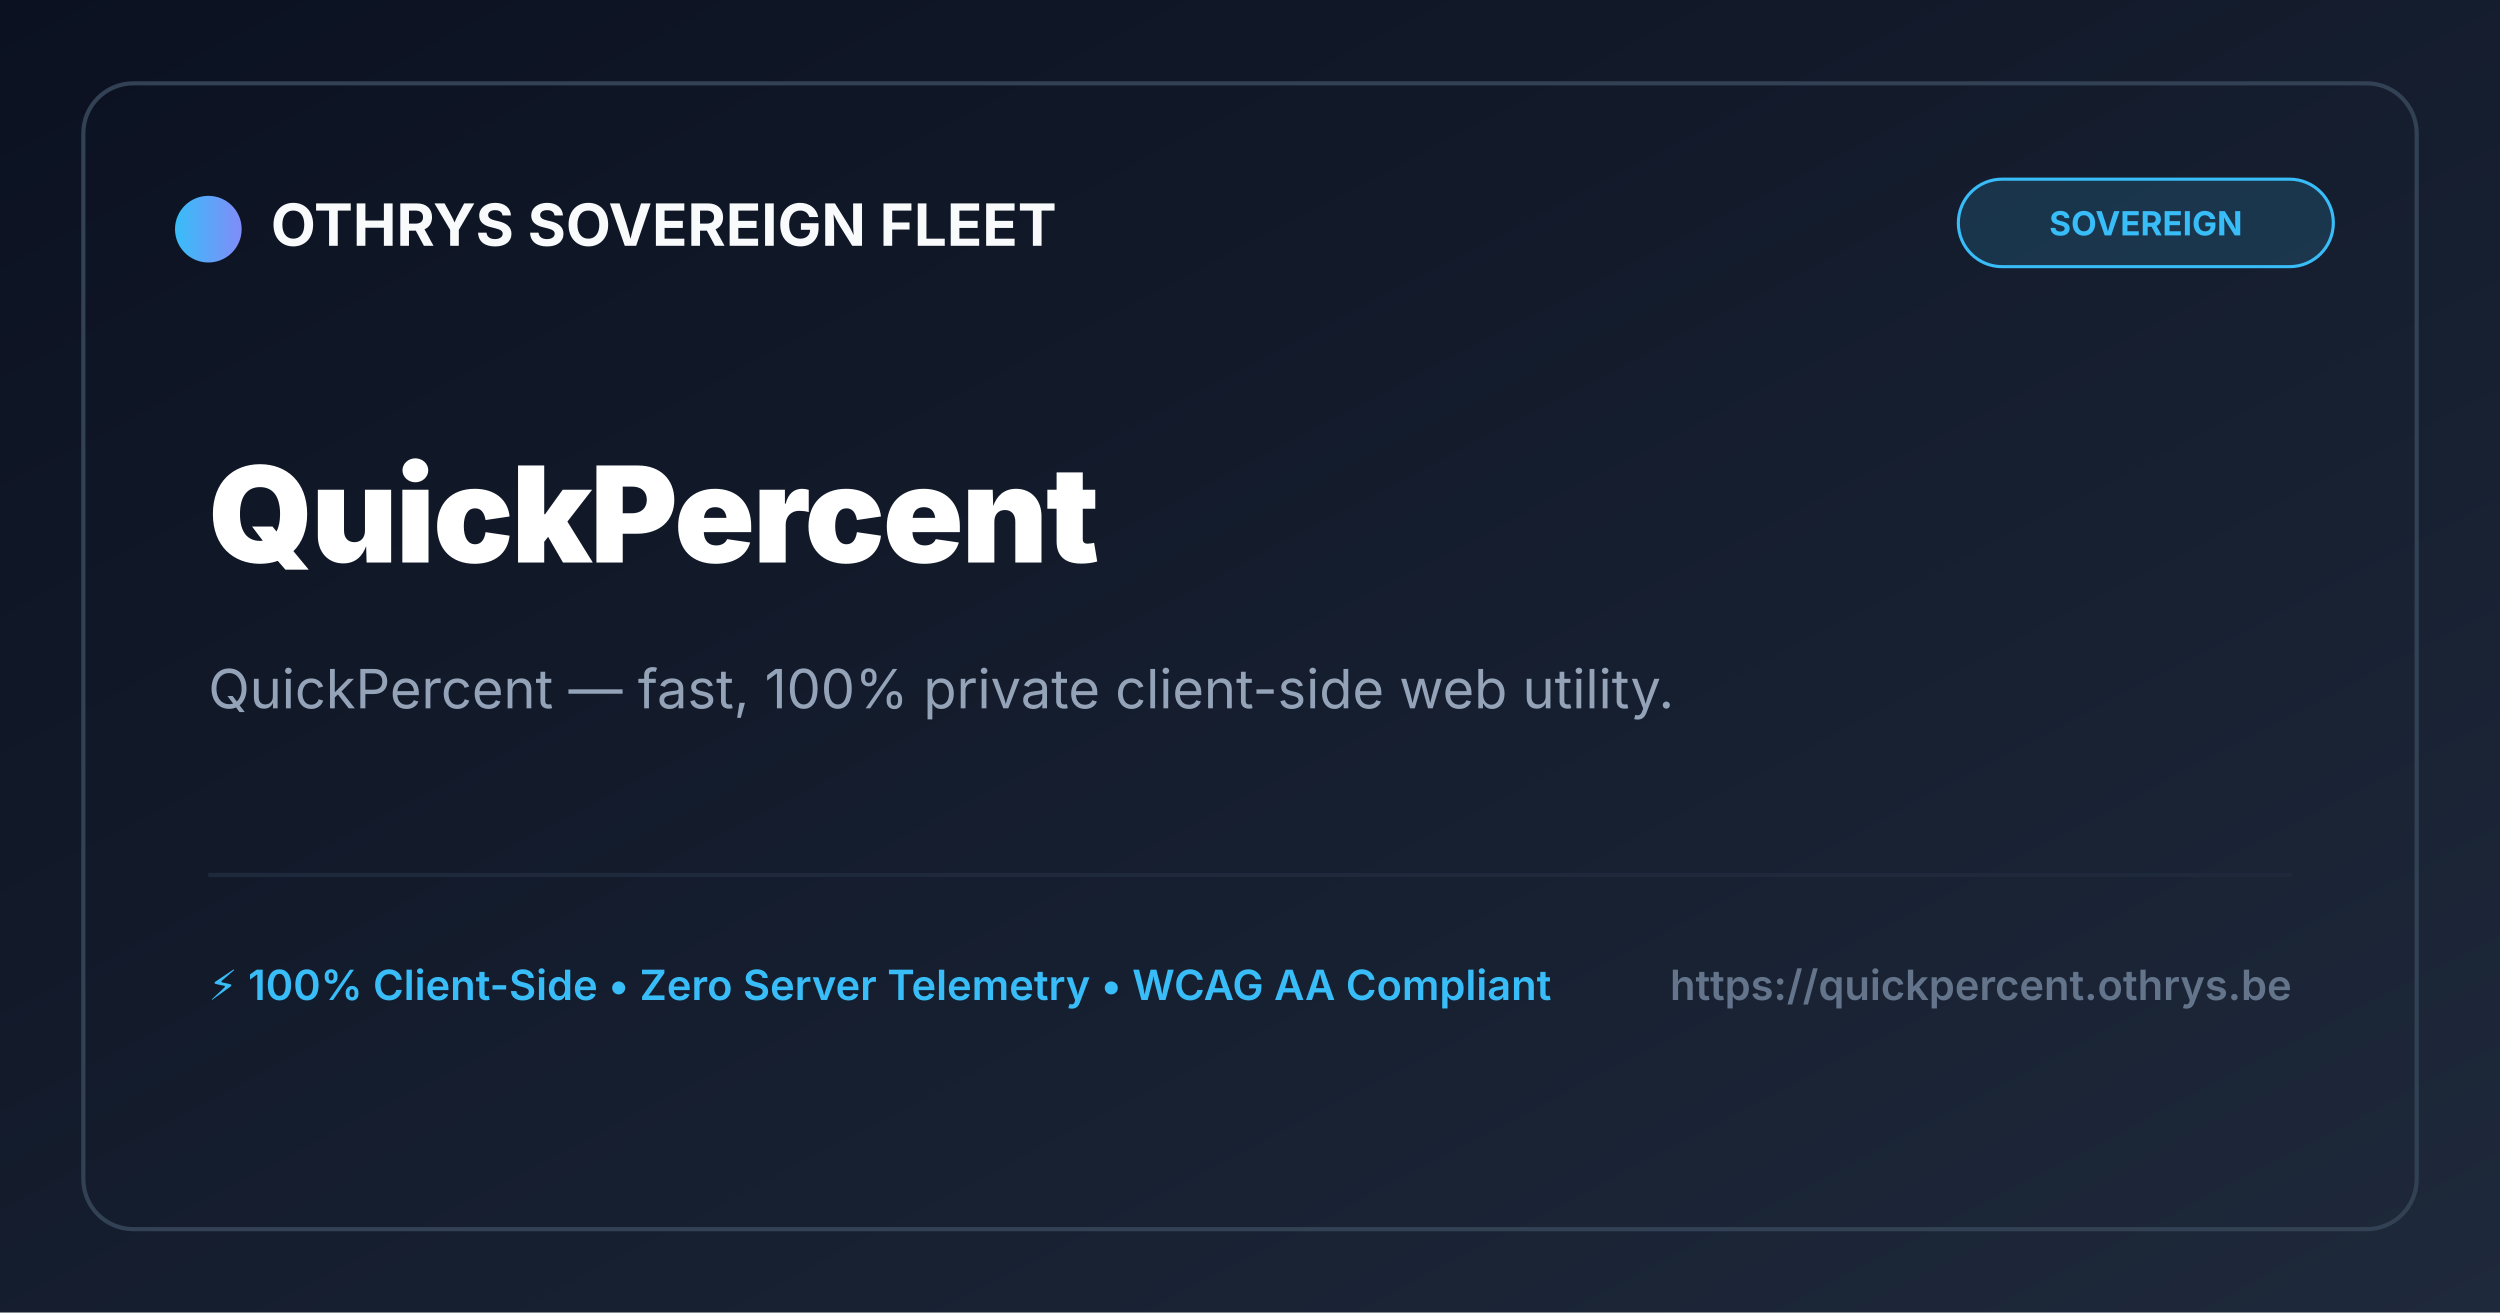
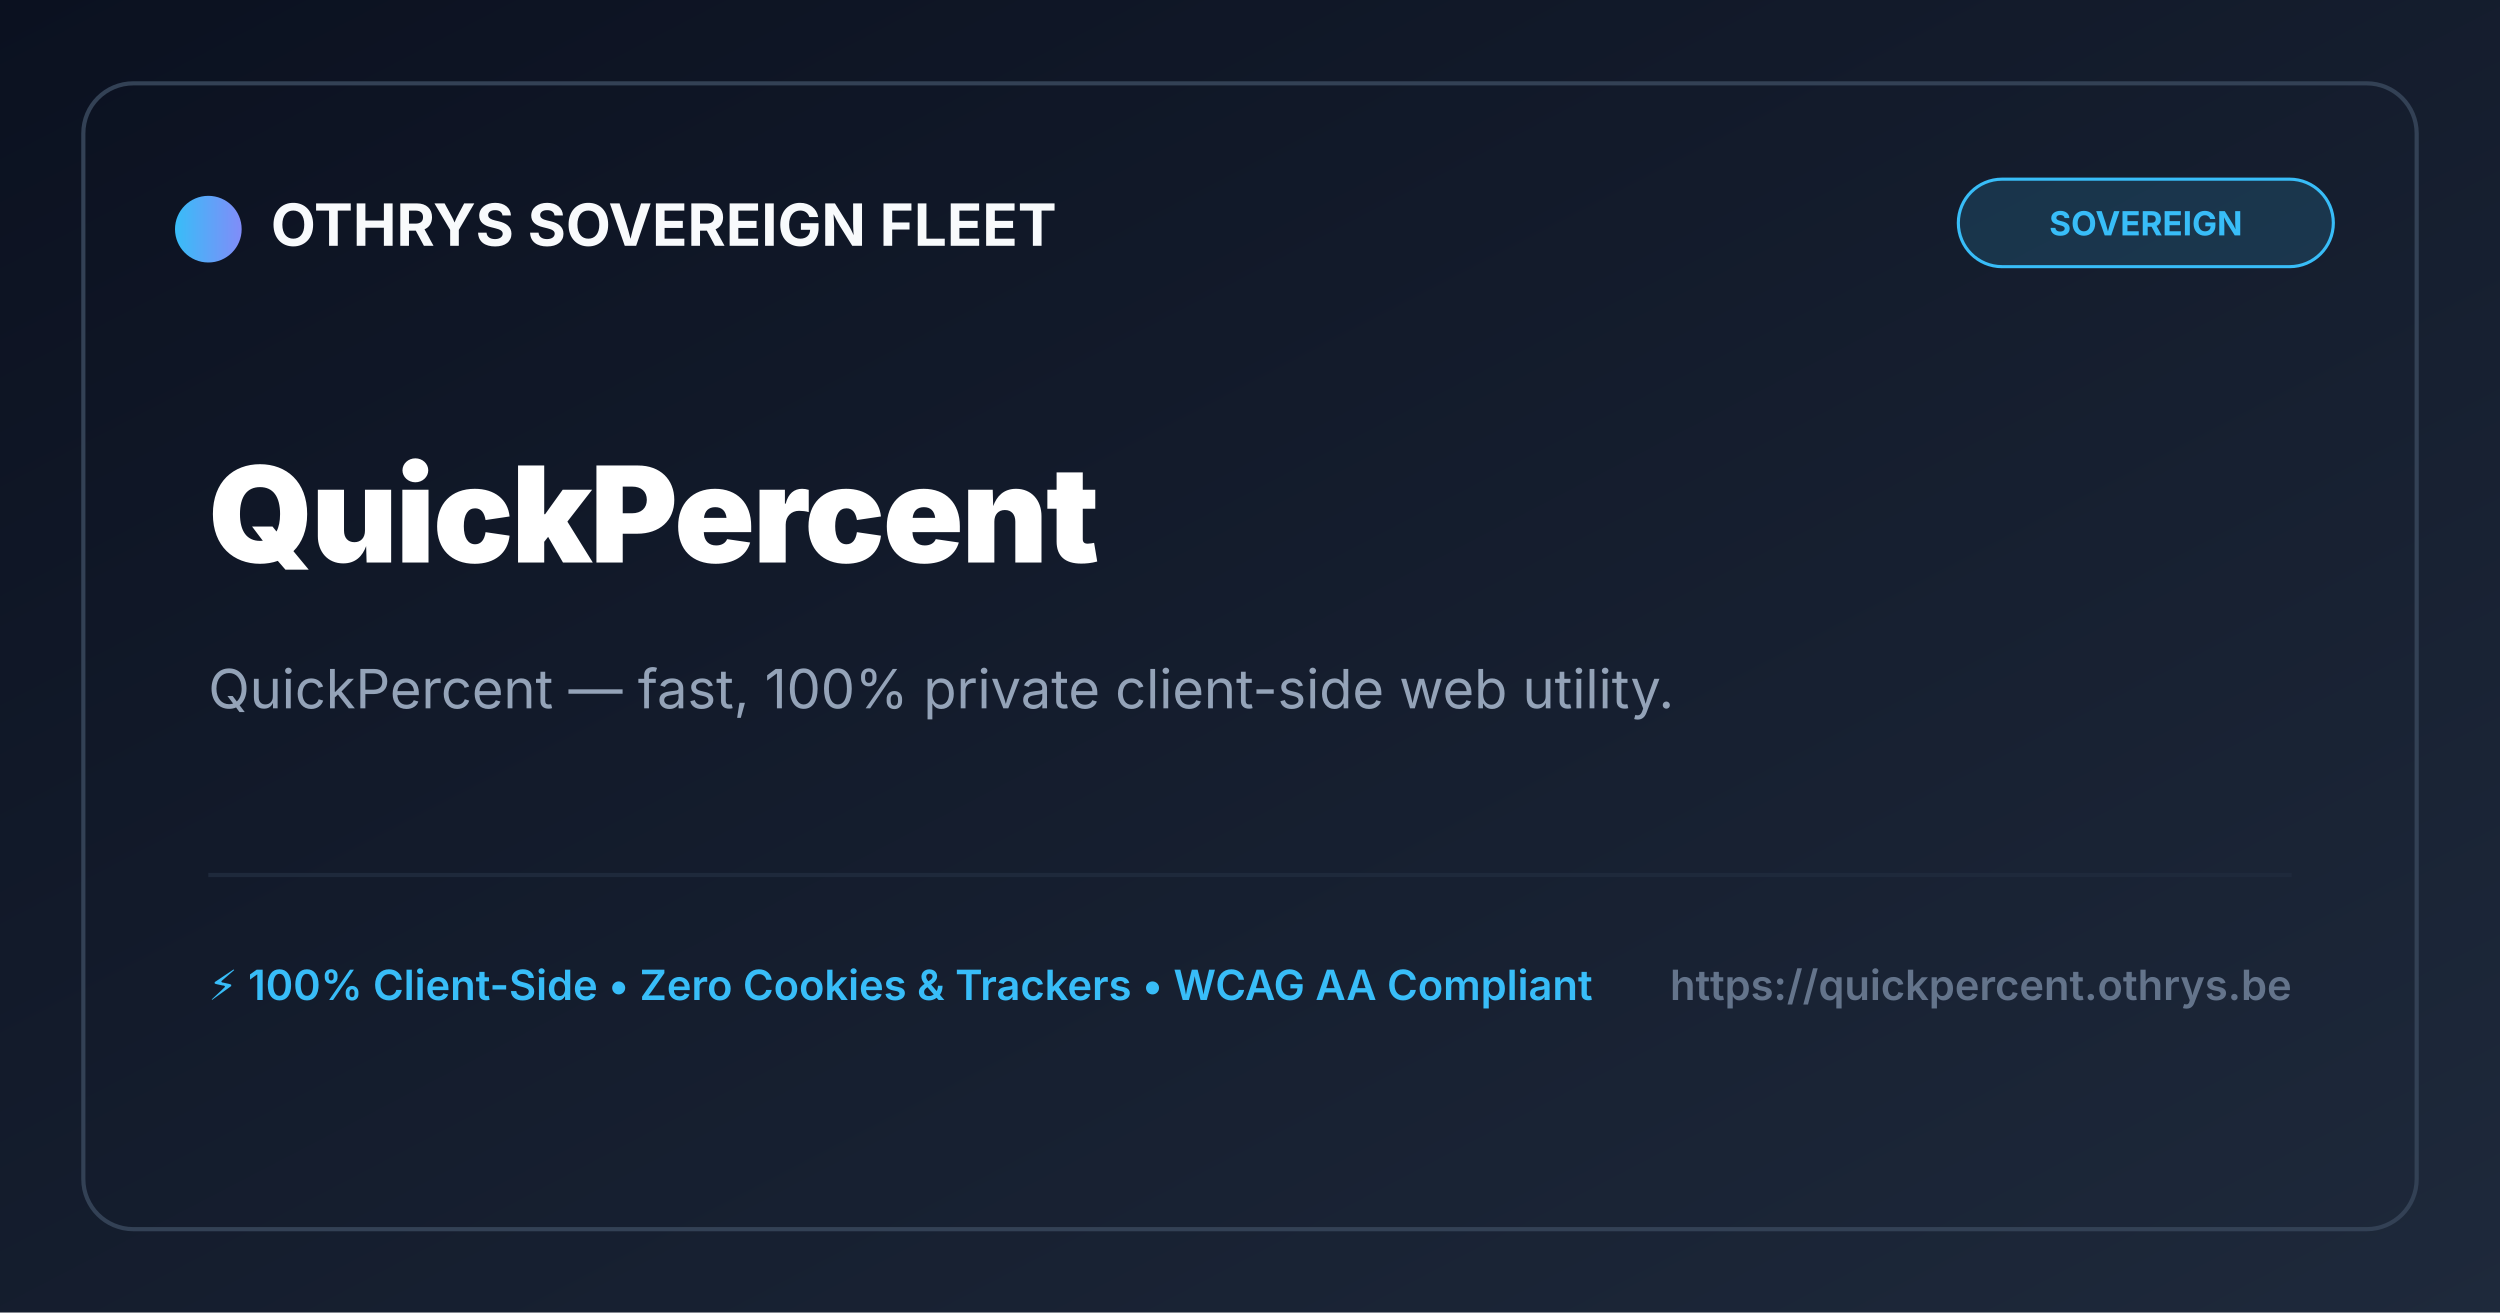
<svg xmlns="http://www.w3.org/2000/svg" width="1200" height="630" viewBox="0 0 1200 630">
  <defs>
    <linearGradient id="bg" x1="0%" y1="0%" x2="100%" y2="100%">
      <stop offset="0%" stop-color="#0b1120" />
      <stop offset="100%" stop-color="#1e293b" />
    </linearGradient>
    <linearGradient id="glow" x1="0%" y1="0%" x2="100%" y2="0%">
      <stop offset="0%" stop-color="#38bdf8" />
      <stop offset="100%" stop-color="#818cf8" />
    </linearGradient>
  </defs>
  <rect width="1200" height="630" fill="url(#bg)" />
  <rect x="40" y="40" width="1120" height="550" rx="24" fill="none" stroke="#334155" stroke-width="2" />
  <circle cx="100" cy="110" r="16" fill="url(#glow)" />
  <text x="130" y="118" font-family="-apple-system, sans-serif" font-size="28" font-weight="bold" fill="#f8fafc">OTHRYS SOVEREIGN FLEET</text>
  <rect x="940" y="86" width="180" height="42" rx="21" fill="rgba(56, 189, 248, 0.15)" stroke="#38bdf8" stroke-width="1.5" />
  <text x="1030" y="113" font-family="-apple-system, sans-serif" font-size="16" font-weight="700" fill="#38bdf8" text-anchor="middle">SOVEREIGN</text>
  <text x="100" y="270" font-family="-apple-system, sans-serif" font-size="64" font-weight="900" fill="#ffffff" letter-spacing="-1">QuickPercent</text>
  <text x="100" y="340" font-family="-apple-system, sans-serif" font-size="26" font-weight="400" fill="#94a3b8">QuickPercent — fast, 100% private client-side web utility.</text>
  <line x1="100" y1="420" x2="1100" y2="420" stroke="#1e293b" stroke-width="2" />
-   <text x="100" y="480" font-family="-apple-system, sans-serif" font-size="20" font-weight="600" fill="#38bdf8">⚡ 100% Client-Side • Zero Server Telemetry • WCAG AA Compliant</text>
+   <text x="100" y="480" font-family="-apple-system, sans-serif" font-size="20" font-weight="600" fill="#38bdf8">⚡ 100% Client-Side • Zero Cookies &amp; Trackers • WCAG AA Compliant</text>
  <text x="1100" y="480" font-family="-apple-system, sans-serif" font-size="20" font-weight="600" fill="#64748b" text-anchor="end">https://quickpercent.othrys.be</text>
</svg>
